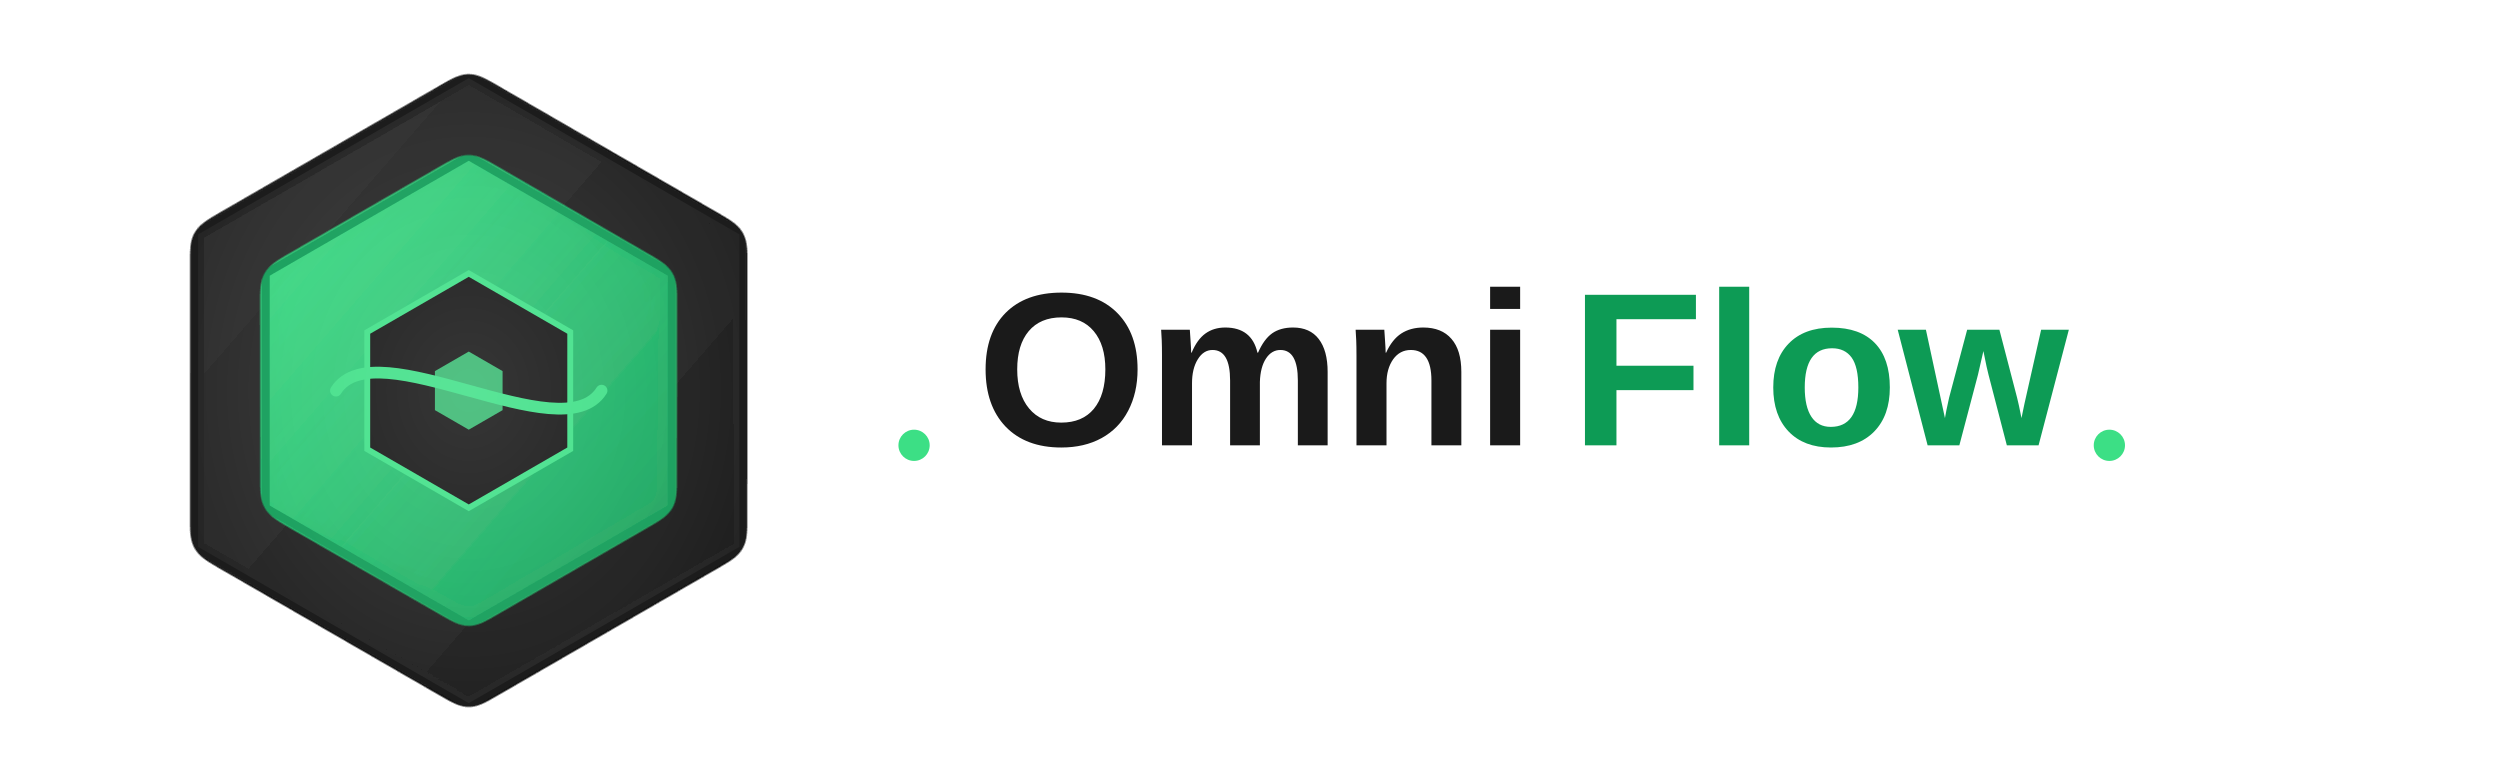
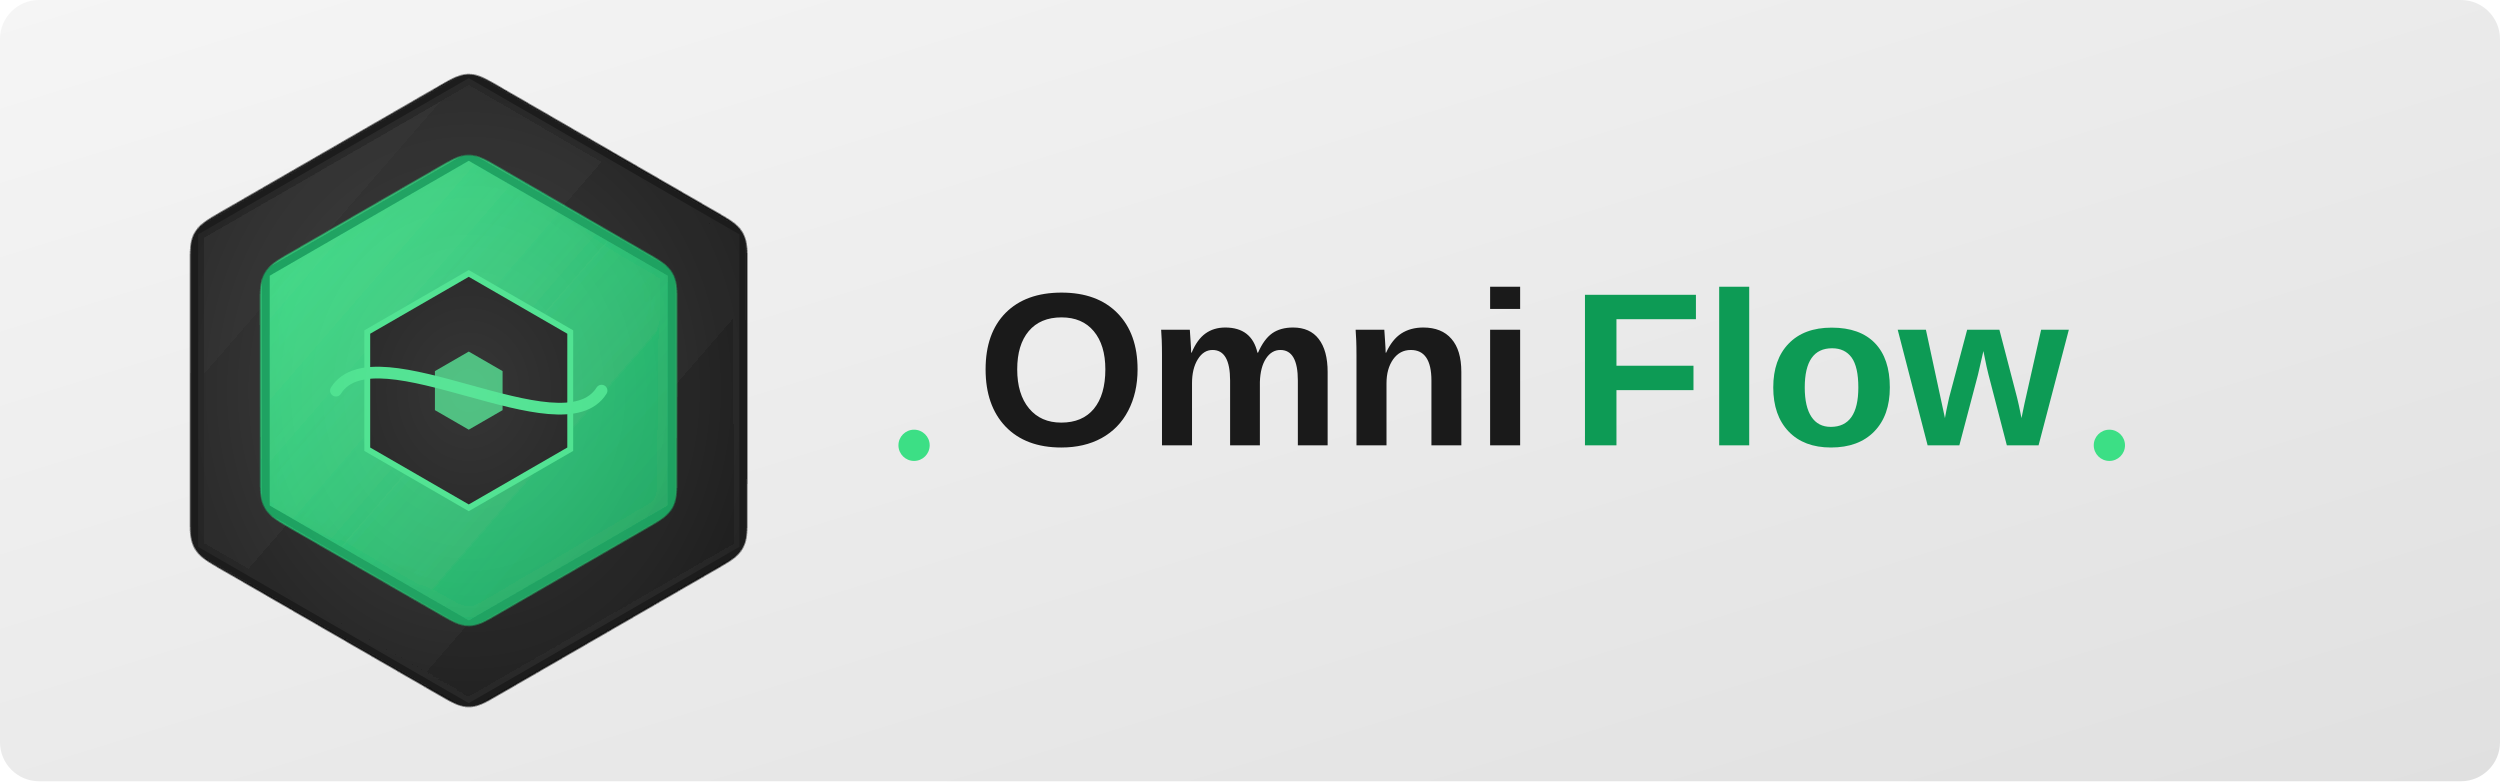
<svg xmlns="http://www.w3.org/2000/svg" width="320" height="100" viewBox="0 0 320 100">
  <defs>
+     <linearGradient id="backgroundGradient" x1="0%" y1="0%" x2="100%" y2="100%">
+       <stop offset="0%" stop-color="#f5f5f5" stop-opacity="1" />
+       <stop offset="100%" stop-color="#e0e0e0" stop-opacity="1" />
+     </linearGradient>
    <filter id="glass" x="-50%" y="-50%" width="200%" height="200%">
      <feGaussianBlur stdDeviation="1.5" result="blur" />
      <feColorMatrix in="blur" type="matrix" values="1 0 0 0 0                  0 1 0 0 0                  0 0 1 0 0                  0 0 0 18 -7" result="glassy" />
      <feComposite in="SourceGraphic" in2="glassy" operator="atop" />
    </filter>
    <linearGradient id="greenGradient" x1="0%" y1="0%" x2="100%" y2="100%">
      <stop offset="0%" stop-color="#3CDF85" stop-opacity="0.9" />
      <stop offset="100%" stop-color="#0D9B55" stop-opacity="0.8" />
    </linearGradient>
    <linearGradient id="darkGradient" x1="0%" y1="0%" x2="100%" y2="100%">
      <stop offset="0%" stop-color="#2A2A2A" stop-opacity="0.95" />
      <stop offset="100%" stop-color="#121212" stop-opacity="0.85" />
    </linearGradient>
    <radialGradient id="highlight" cx="50%" cy="50%" r="75%" fx="50%" fy="50%">
      <stop offset="0%" stop-color="#FFFFFF" stop-opacity="0.15" />
      <stop offset="100%" stop-color="#FFFFFF" stop-opacity="0" />
    </radialGradient>
  </defs>
+   <rect x="0" y="0" width="320" height="100" fill="url(#backgroundGradient)" rx="5" ry="5" />
  <g transform="translate(60, 50)">
    <path d="M0,-40 L34.64,-20 L34.64,20 L0,40 L-34.64,20 L-34.64,-20 Z" fill="url(#darkGradient)" stroke="#1a1a1a" stroke-width="1.5" filter="url(#glass)" />
    <path d="M0,-30 L25.98,-15 L25.98,15 L0,30 L-25.98,15 L-25.98,-15 Z" fill="url(#greenGradient)" stroke="#0D9B55" stroke-width="1" filter="url(#glass)" />
    <path d="M0,-15 L12.99,-7.5 L12.99,7.5 L0,15 L-12.99,7.5 L-12.99,-7.5 Z" fill="#121212" stroke="#3CDF85" stroke-width="0.75" />
    <path d="M-17,0 C-12,-8 12,8 17,0" fill="none" stroke="#3CDF85" stroke-width="1.5" stroke-linecap="round" />
    <path d="M0,-5 L4.33,-2.5 L4.33,2.5 L0,5 L-4.33,2.5 L-4.33,-2.5 Z" fill="#3CDF85" opacity="0.8" transform="translate(0, 0)" />
    <path d="M0,-40 L34.64,-20 L34.64,20 L0,40 L-34.64,20 L-34.64,-20 Z" fill="url(#highlight)" />
  </g>
  <g transform="translate(125, 57)">
    <text font-family="'Segoe UI', Arial, sans-serif" font-size="28" font-weight="600" fill="#1a1a1a">
      Omni
    </text>
    <text x="76" font-family="'Segoe UI', Arial, sans-serif" font-size="28" font-weight="600" fill="#0D9B55">
      Flow
    </text>
    <path d="M0,14 L135,14" stroke="url(#greenGradient)" stroke-width="2" stroke-linecap="round" opacity="0.7" />
    <circle cx="-8" cy="0" r="2" fill="#3CDF85" />
    <circle cx="145" cy="0" r="2" fill="#3CDF85" />
  </g>
</svg>
